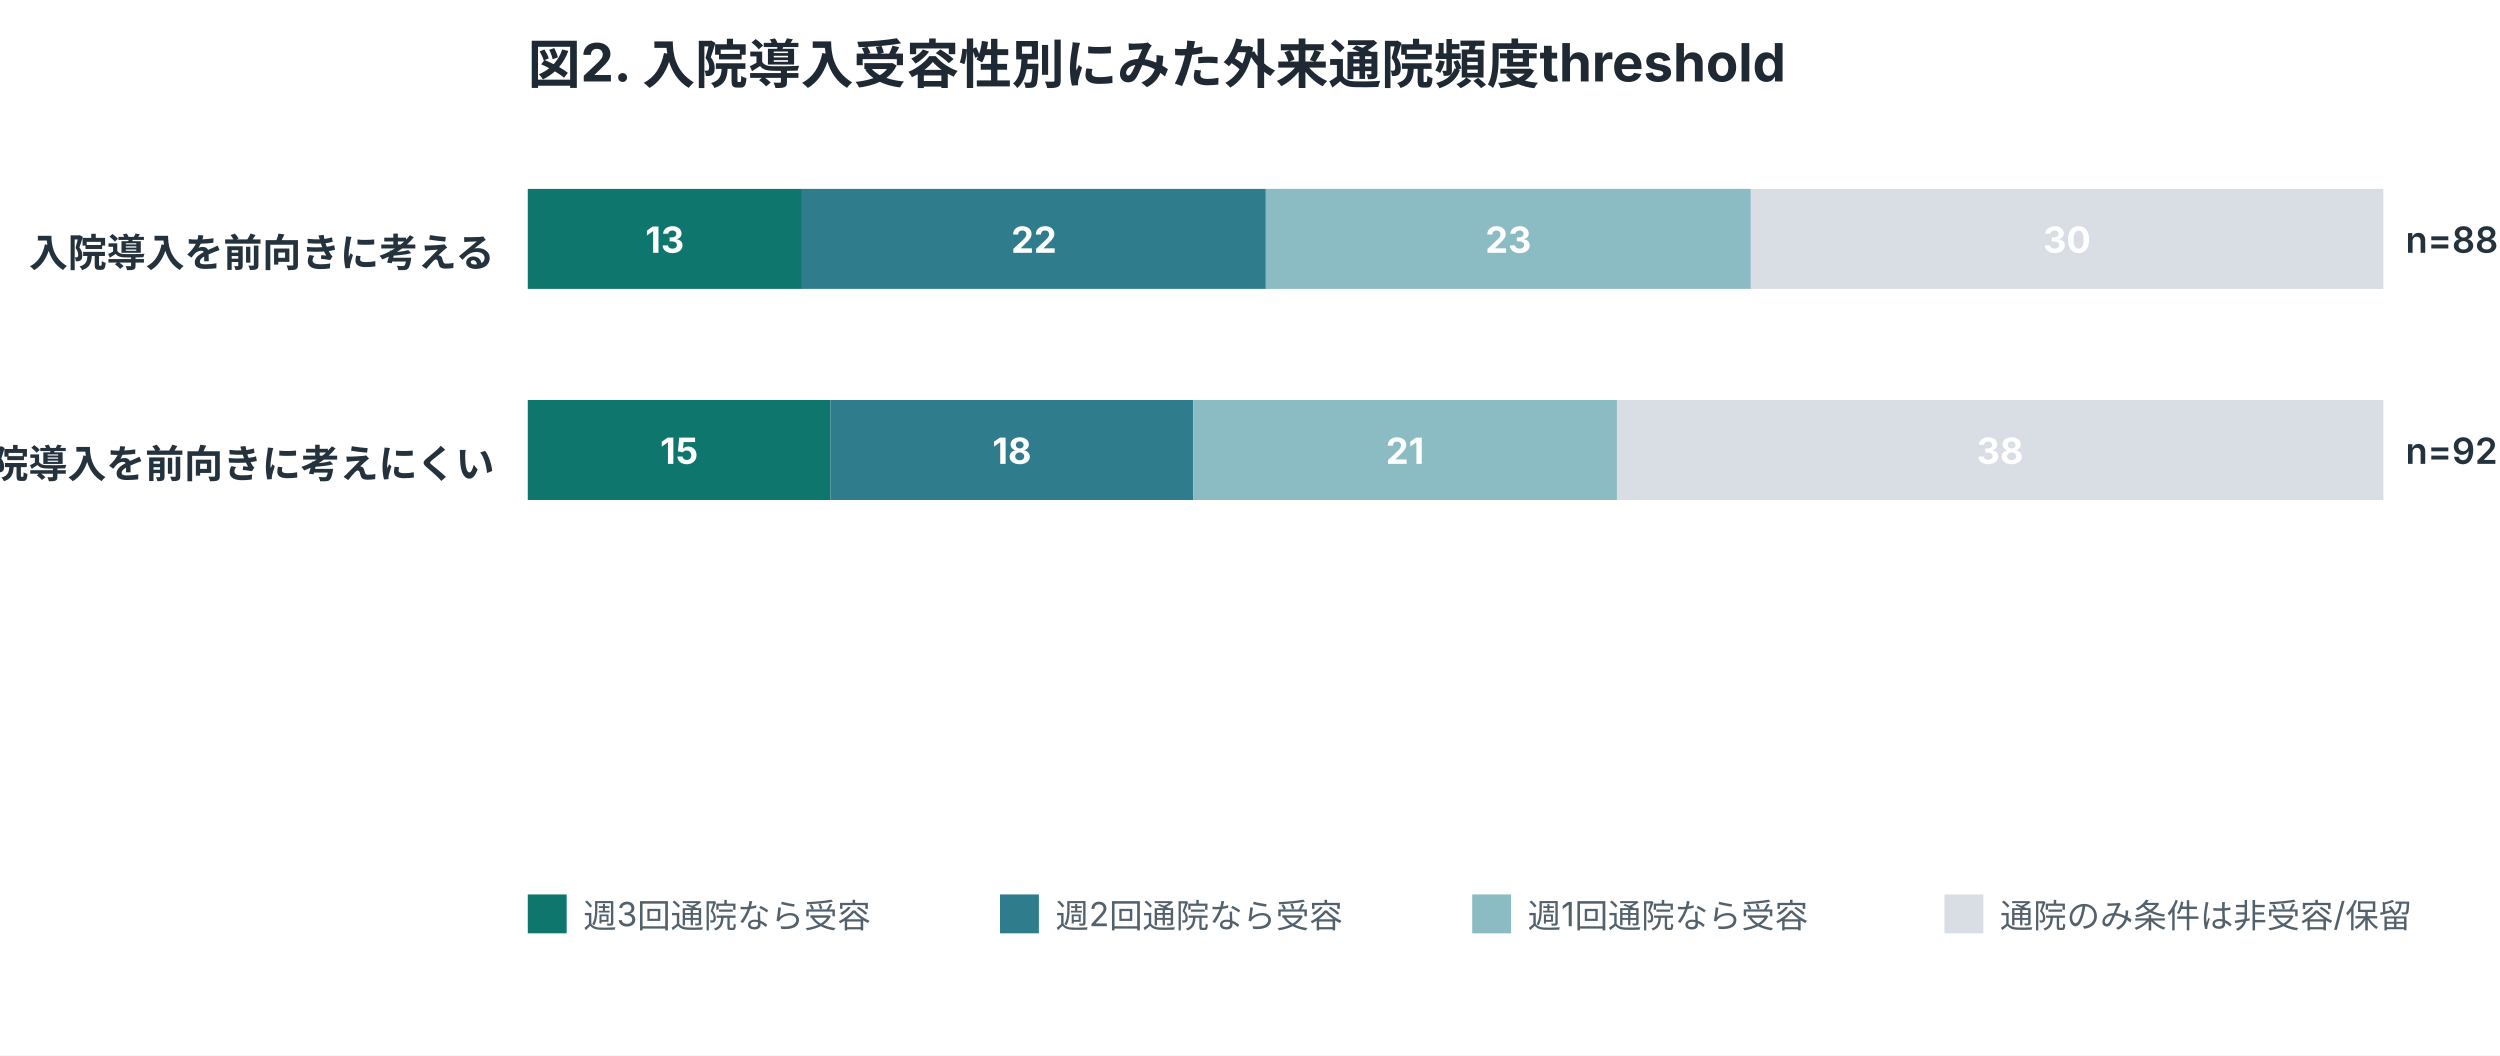
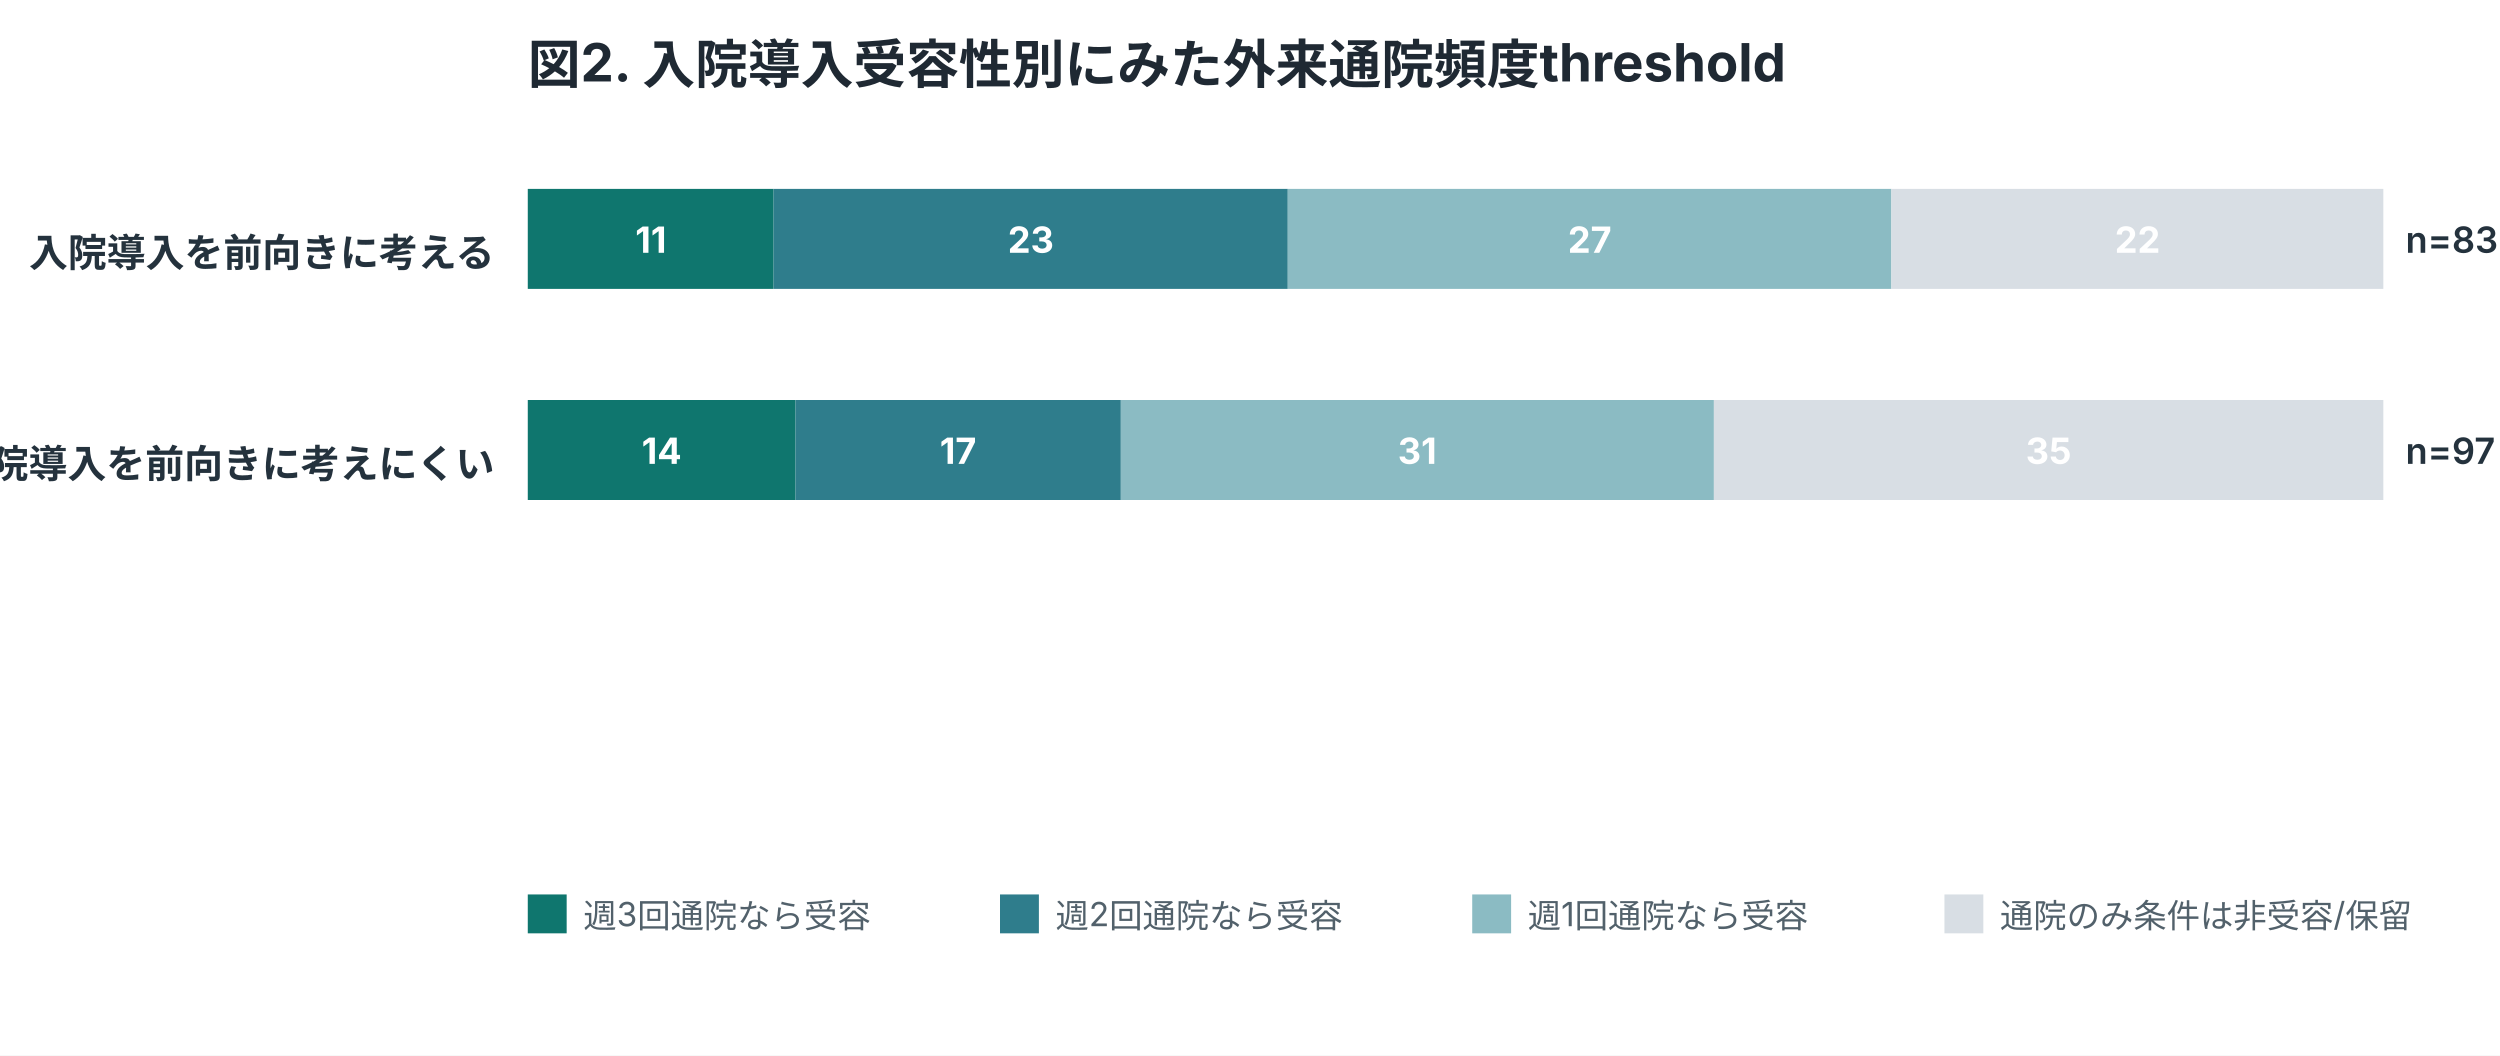
<svg xmlns="http://www.w3.org/2000/svg" width="900" height="380" viewBox="0 0 900 380" role="img">
  <style>
.title{font:700 19px -apple-system,BlinkMacSystemFont,"Segoe UI",sans-serif;fill:#1f2933}
.label{font:600 14px -apple-system,BlinkMacSystemFont,"Segoe UI",sans-serif;fill:#24323d}
.num{font:600 13px -apple-system,BlinkMacSystemFont,"Segoe UI",sans-serif;fill:#24323d}
.axis,.legend,.note{font:12px -apple-system,BlinkMacSystemFont,"Segoe UI",sans-serif;fill:#52616b}
.inside{font:700 13px -apple-system,BlinkMacSystemFont,"Segoe UI",sans-serif;fill:white}
.big{font:700 34px -apple-system,BlinkMacSystemFont,"Segoe UI",sans-serif;fill:#1f2933}
</style>
  <rect width="100%" height="100%" fill="white" />
  <text x="190" y="30" class="title">図2. 入院導入受容性別にみた外来通院頻度threshold</text>
  <text x="178" y="96" text-anchor="end" class="label">入院導入を前向きに考える</text>
-   <rect x="190.0" y="68" width="98.7" height="36" fill="#0f766e" />
-   <text x="239.3" y="91" text-anchor="middle" class="inside">13</text>
-   <rect x="288.7" y="68" width="167.0" height="36" fill="#2f7d8c" />
-   <text x="372.2" y="91" text-anchor="middle" class="inside">22</text>
-   <rect x="455.7" y="68" width="174.6" height="36" fill="#8bbbc3" />
-   <text x="543.0" y="91" text-anchor="middle" class="inside">23</text>
-   <rect x="630.3" y="68" width="227.7" height="36" fill="#d8dee4" />
-   <text x="744.1" y="91" text-anchor="middle" class="inside">30</text>
-   <text x="866" y="91" class="num">n=88</text>
+   <rect x="190.0" y="68" width="88.5" height="36" fill="#0f766e" />
+   <text x="234.3" y="91" text-anchor="middle" class="inside">11</text>
+   <rect x="278.5" y="68" width="185.1" height="36" fill="#2f7d8c" />
+   <text x="371.1" y="91" text-anchor="middle" class="inside">23</text>
+   <rect x="463.6" y="68" width="217.3" height="36" fill="#8bbbc3" />
+   <text x="572.3" y="91" text-anchor="middle" class="inside">27</text>
+   <rect x="680.9" y="68" width="177.1" height="36" fill="#d8dee4" />
+   <text x="769.5" y="91" text-anchor="middle" class="inside">22</text>
+   <text x="866" y="91" class="num">n=83</text>
  <text x="178" y="172" text-anchor="end" class="label">入院導入を前向きに考えにくい</text>
-   <rect x="190.0" y="144" width="108.9" height="36" fill="#0f766e" />
-   <text x="244.5" y="167" text-anchor="middle" class="inside">15</text>
-   <rect x="298.9" y="144" width="130.7" height="36" fill="#2f7d8c" />
-   <text x="364.3" y="167" text-anchor="middle" class="inside">18</text>
-   <rect x="429.6" y="144" width="152.5" height="36" fill="#8bbbc3" />
-   <text x="505.8" y="167" text-anchor="middle" class="inside">21</text>
-   <rect x="582.1" y="144" width="275.9" height="36" fill="#d8dee4" />
-   <text x="720.0" y="167" text-anchor="middle" class="inside">38</text>
-   <text x="866" y="167" class="num">n=92</text>
+   <rect x="190.0" y="144" width="96.4" height="36" fill="#0f766e" />
+   <text x="238.2" y="167" text-anchor="middle" class="inside">14</text>
+   <rect x="286.4" y="144" width="117.1" height="36" fill="#2f7d8c" />
+   <text x="344.9" y="167" text-anchor="middle" class="inside">17</text>
+   <rect x="403.5" y="144" width="213.5" height="36" fill="#8bbbc3" />
+   <text x="510.2" y="167" text-anchor="middle" class="inside">31</text>
+   <rect x="617.0" y="144" width="241.0" height="36" fill="#d8dee4" />
+   <text x="737.5" y="167" text-anchor="middle" class="inside">35</text>
+   <text x="866" y="167" class="num">n=97</text>
  <rect x="190" y="322" width="14" height="14" fill="#0f766e" />
  <text x="210" y="334" class="legend">週3回通院なら受容</text>
  <rect x="360" y="322" width="14" height="14" fill="#2f7d8c" />
  <text x="380" y="334" class="legend">週2回通院なら受容</text>
  <rect x="530" y="322" width="14" height="14" fill="#8bbbc3" />
  <text x="550" y="334" class="legend">週1回通院なら受容</text>
  <rect x="700" y="322" width="14" height="14" fill="#d8dee4" />
  <text x="720" y="334" class="legend">通院のみ条件は非受容/保留</text>
</svg>
